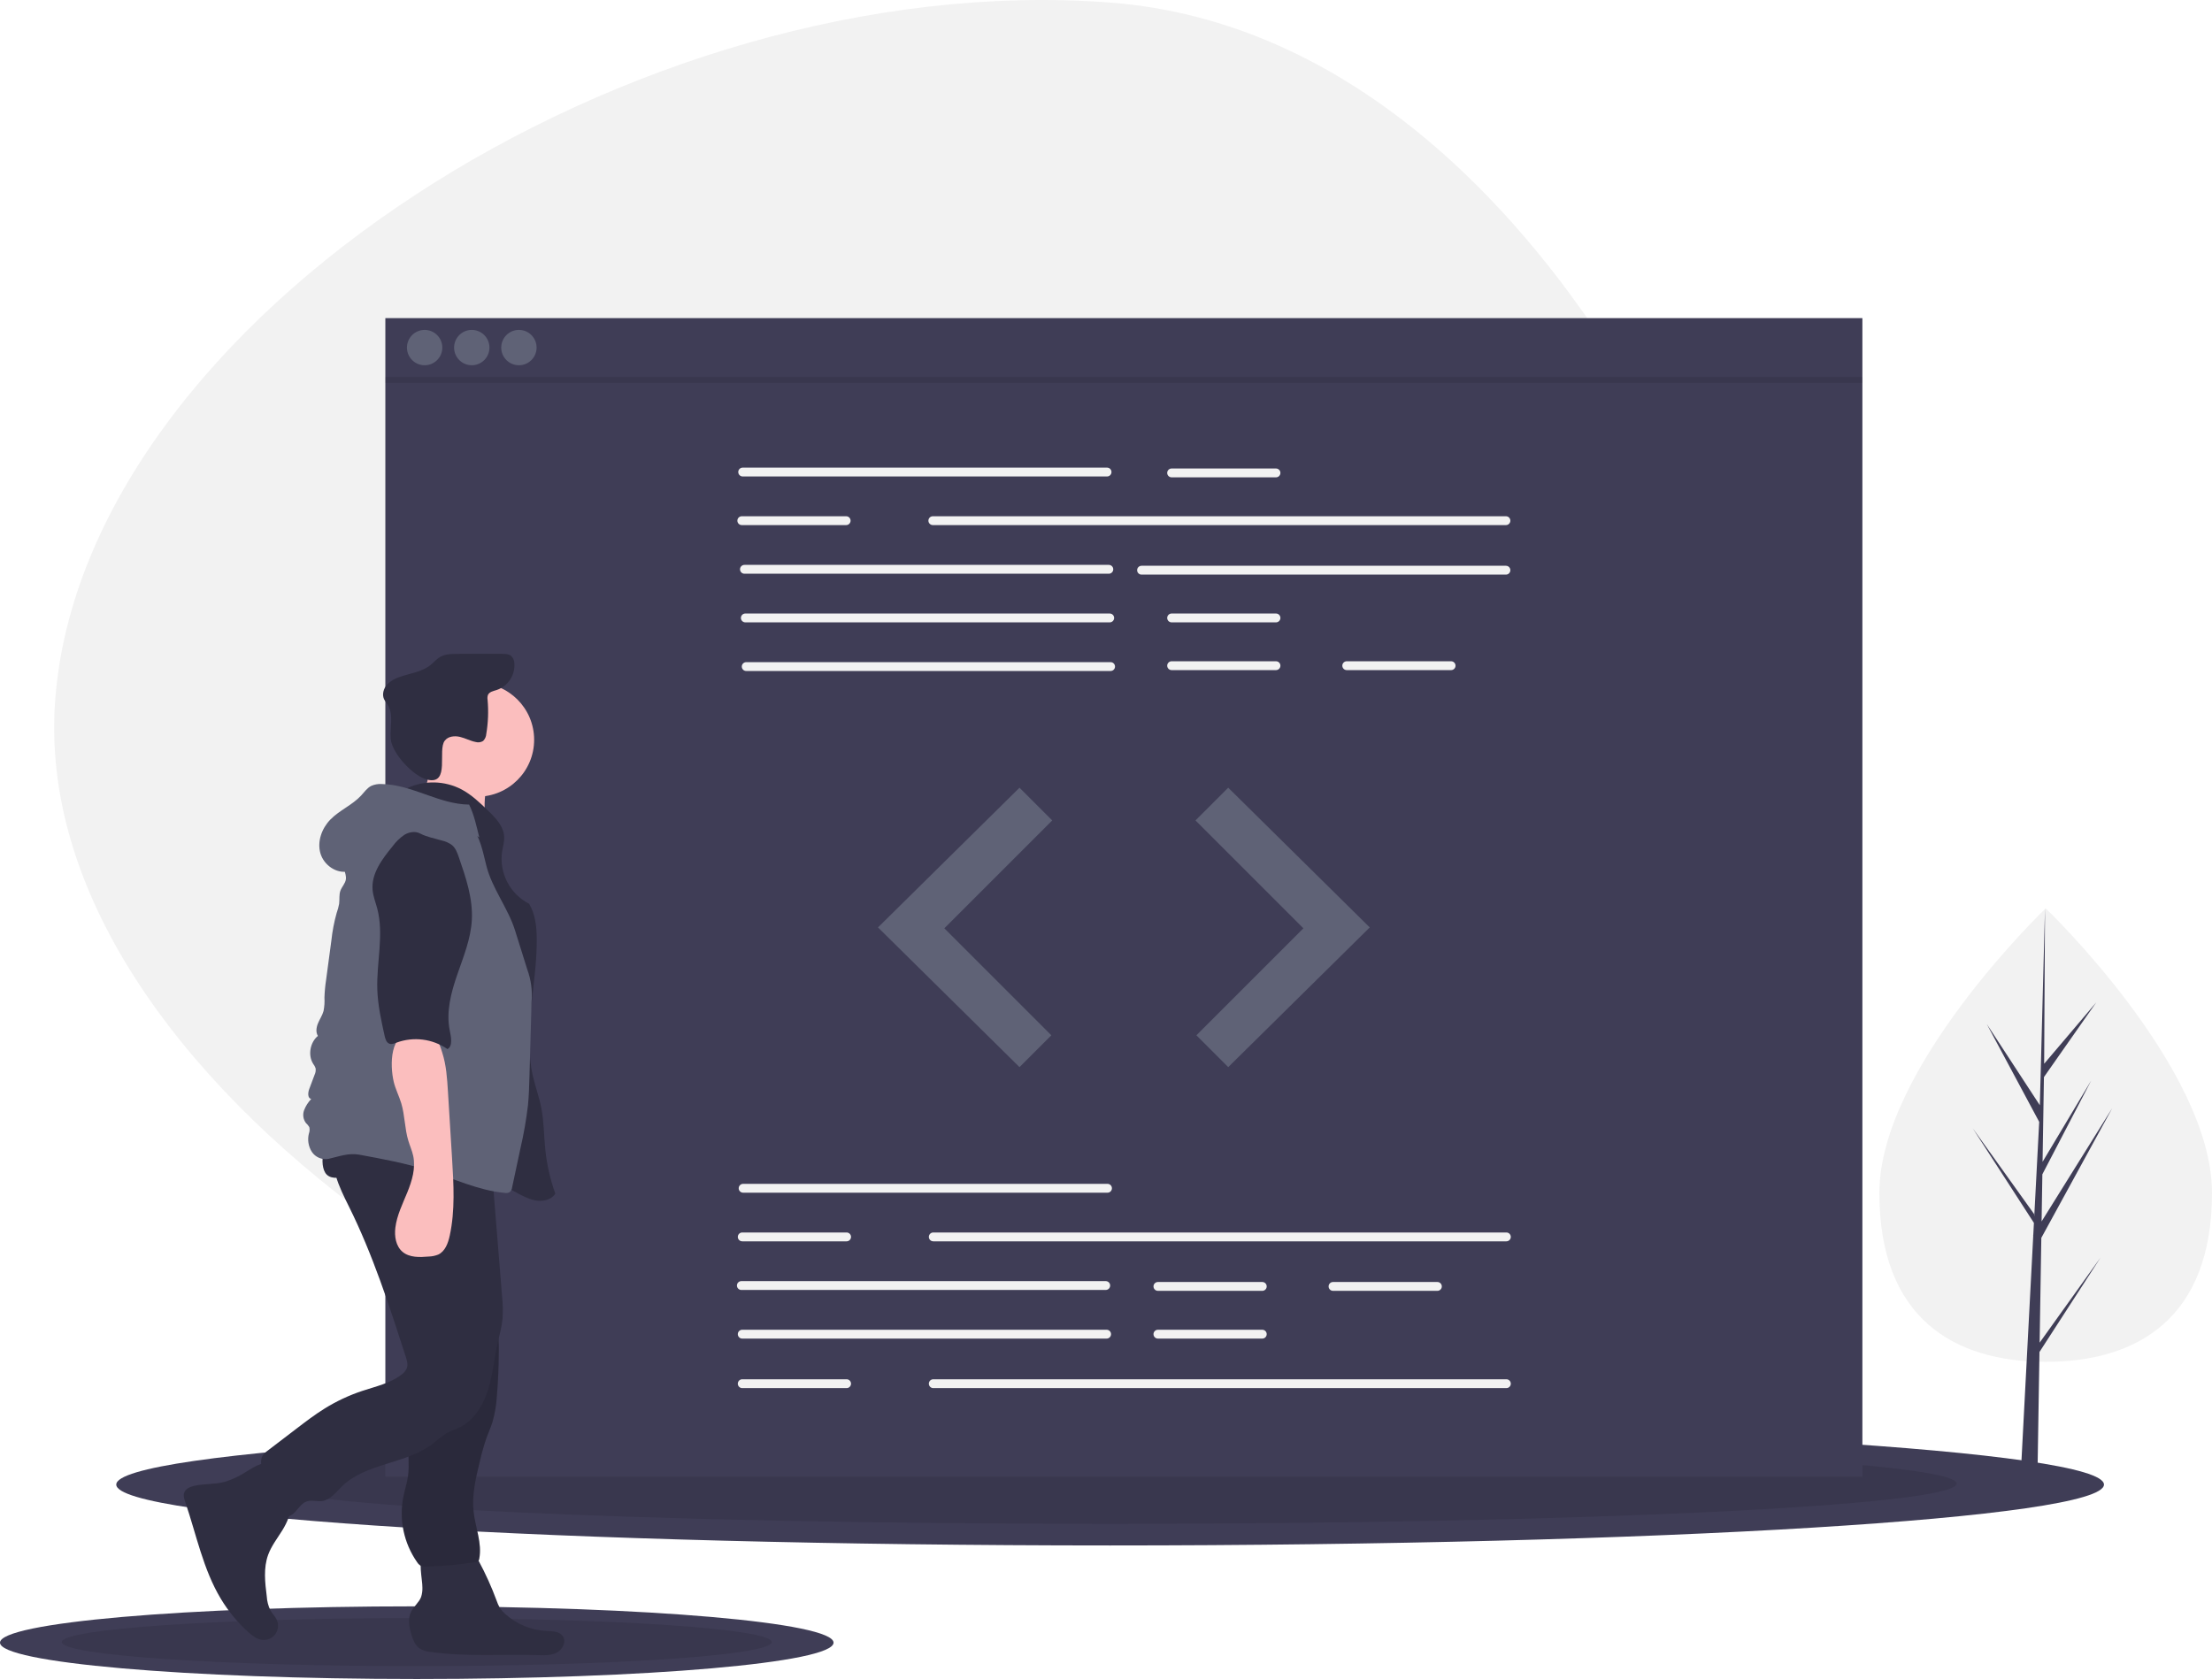
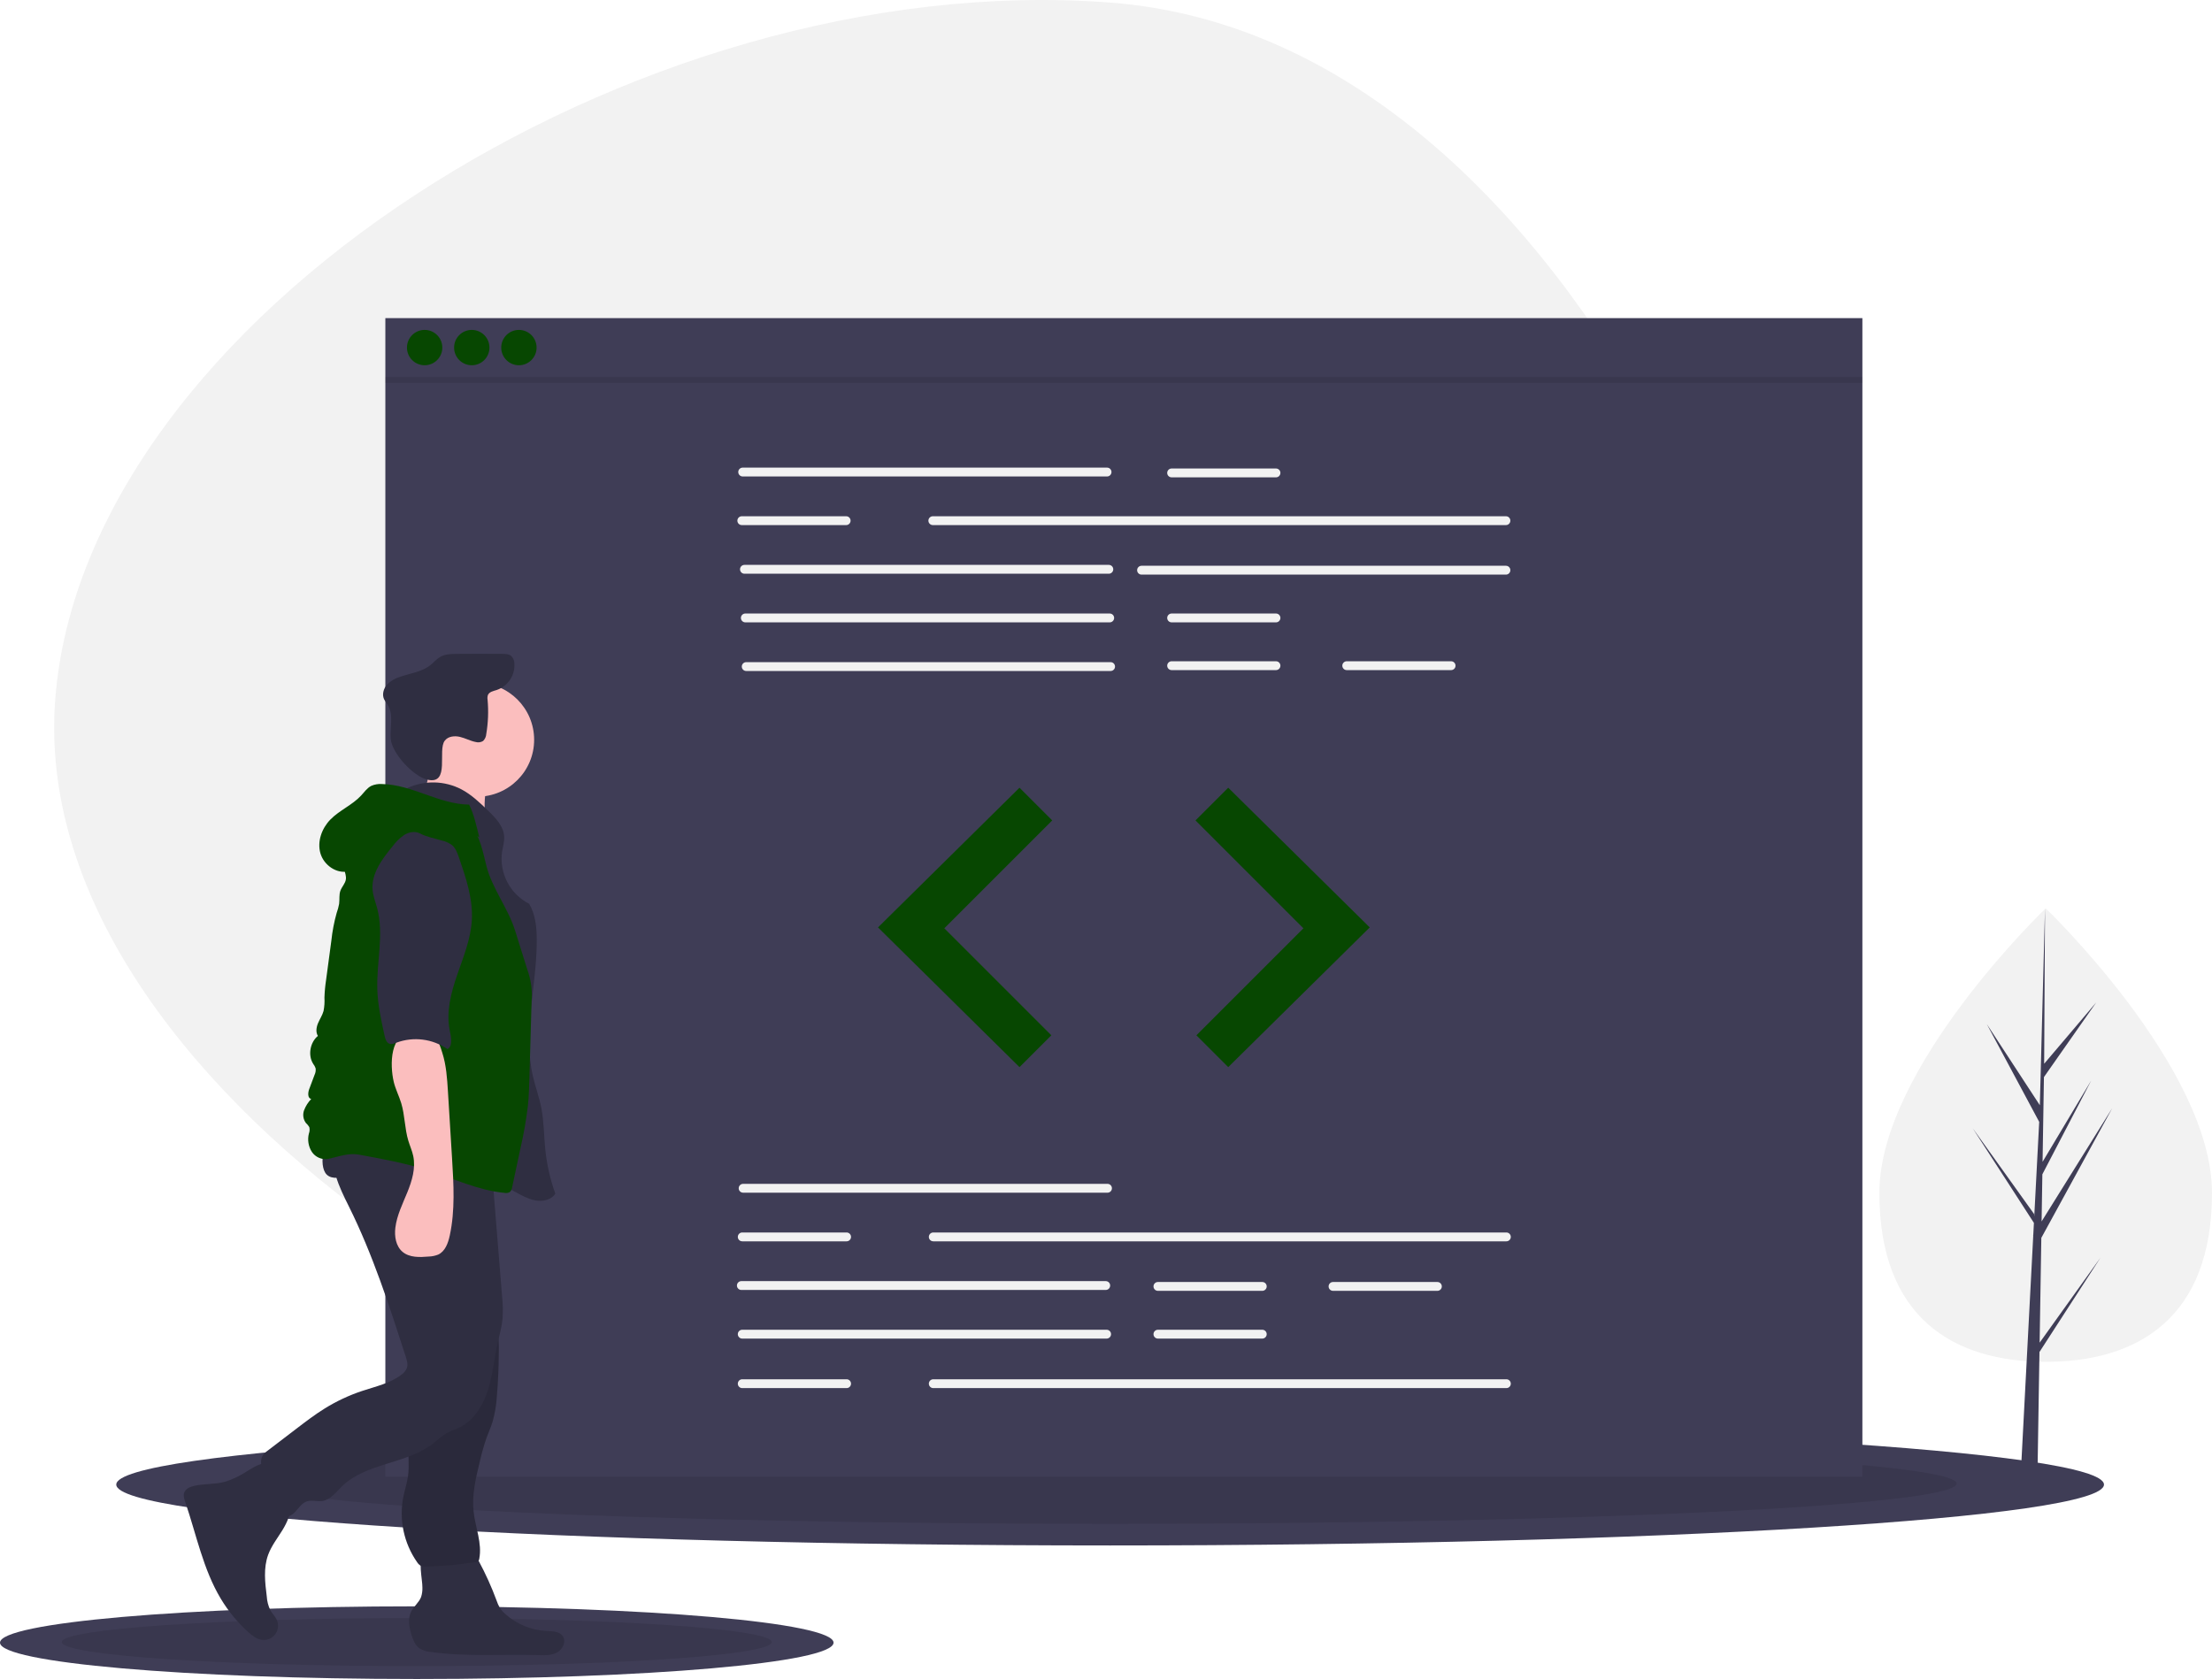
<svg xmlns="http://www.w3.org/2000/svg" id="a594ac37-6d44-4297-8862-1cbd9c01c0b7" data-name="Layer 1" width="1126.194" height="855" viewBox="0 0 1126.194 855">
  <path d="M581.768,778.438C339.369,759.991,50.297,572.172,65.014,378.781S359.7,5.358,602.099,23.805,984.031,403.667,969.314,597.058,824.166,796.885,581.768,778.438Z" transform="translate(-36.90323 -22.5)" fill="#f2f2f2" />
  <ellipse cx="565.194" cy="756" rx="506" ry="31" fill="#3f3d56" />
  <ellipse cx="565.194" cy="755.5" rx="431" ry="20.5" opacity="0.1" />
  <ellipse cx="212.194" cy="836.5" rx="212.194" ry="18.5" fill="#3f3d56" />
  <ellipse cx="212.194" cy="836.202" rx="180.742" ry="12.234" opacity="0.1" />
  <rect x="196.194" y="162" width="752" height="590" fill="#3f3d56" />
  <path d="M600.541,265.129H415.024a2.251,2.251,0,1,1,0-4.503H600.541a2.251,2.251,0,0,1,0,4.503Z" transform="translate(-36.90323 -22.5)" fill="#f2f2f2" />
  <path d="M803.62,289.895H511.835a2.251,2.251,0,0,1,0-4.503H803.62a2.251,2.251,0,1,1,0,4.503Z" transform="translate(-36.90323 -22.5)" fill="#f2f2f2" />
  <path d="M601.442,314.661H415.924a2.251,2.251,0,1,1,0-4.503H601.442a2.251,2.251,0,1,1,0,4.503Z" transform="translate(-36.90323 -22.5)" fill="#f2f2f2" />
  <path d="M803.62,315.111H618.102a2.251,2.251,0,0,1,0-4.503H803.62a2.251,2.251,0,1,1,0,4.503Z" transform="translate(-36.90323 -22.5)" fill="#f2f2f2" />
  <path d="M601.892,339.426H416.374a2.251,2.251,0,0,1,0-4.503H601.892a2.251,2.251,0,1,1,0,4.503Z" transform="translate(-36.90323 -22.5)" fill="#f2f2f2" />
  <path d="M602.342,364.192H416.825a2.251,2.251,0,0,1,0-4.503H602.342a2.251,2.251,0,1,1,0,4.503Z" transform="translate(-36.90323 -22.5)" fill="#f2f2f2" />
  <path d="M686.546,265.579H633.412a2.251,2.251,0,0,1,0-4.503h53.134a2.251,2.251,0,1,1,0,4.503Z" transform="translate(-36.90323 -22.5)" fill="#f2f2f2" />
  <path d="M686.546,339.426H633.412a2.251,2.251,0,0,1,0-4.503h53.134a2.251,2.251,0,1,1,0,4.503Z" transform="translate(-36.90323 -22.5)" fill="#f2f2f2" />
  <path d="M686.546,363.742H633.412a2.251,2.251,0,1,1,0-4.503h53.134a2.251,2.251,0,1,1,0,4.503Z" transform="translate(-36.90323 -22.5)" fill="#f2f2f2" />
  <path d="M775.702,363.742H722.569a2.251,2.251,0,0,1,0-4.503h53.134a2.251,2.251,0,1,1,0,4.503Z" transform="translate(-36.90323 -22.5)" fill="#f2f2f2" />
  <path d="M467.707,289.895H414.573a2.251,2.251,0,0,1,0-4.503h53.134a2.251,2.251,0,0,1,0,4.503Z" transform="translate(-36.90323 -22.5)" fill="#f2f2f2" />
  <path d="M600.766,629.861H415.249a2.251,2.251,0,0,1,0-4.503H600.766a2.251,2.251,0,0,1,0,4.503Z" transform="translate(-36.90323 -22.5)" fill="#f2f2f2" />
  <path d="M599.866,679.392H414.348a2.251,2.251,0,1,1,0-4.503H599.866a2.251,2.251,0,0,1,0,4.503Z" transform="translate(-36.90323 -22.5)" fill="#f2f2f2" />
  <path d="M600.316,704.158H414.798a2.251,2.251,0,1,1,0-4.503H600.316a2.251,2.251,0,1,1,0,4.503Z" transform="translate(-36.90323 -22.5)" fill="#f2f2f2" />
  <path d="M679.566,679.842H626.433a2.251,2.251,0,0,1,0-4.503h53.134a2.251,2.251,0,0,1,0,4.503Z" transform="translate(-36.90323 -22.5)" fill="#f2f2f2" />
  <path d="M679.566,704.158H626.433a2.251,2.251,0,0,1,0-4.503h53.134a2.251,2.251,0,1,1,0,4.503Z" transform="translate(-36.90323 -22.5)" fill="#f2f2f2" />
  <path d="M768.723,679.842H715.589a2.251,2.251,0,1,1,0-4.503h53.134a2.251,2.251,0,0,1,0,4.503Z" transform="translate(-36.90323 -22.5)" fill="#f2f2f2" />
  <path d="M803.845,654.626H512.06a2.251,2.251,0,0,1,0-4.503H803.845a2.251,2.251,0,0,1,0,4.503Z" transform="translate(-36.90323 -22.5)" fill="#f2f2f2" />
  <path d="M467.932,654.626H414.798a2.251,2.251,0,0,1,0-4.503H467.932a2.251,2.251,0,0,1,0,4.503Z" transform="translate(-36.90323 -22.5)" fill="#f2f2f2" />
  <path d="M803.845,729.374H512.06a2.251,2.251,0,1,1,0-4.503H803.845a2.251,2.251,0,0,1,0,4.503Z" transform="translate(-36.90323 -22.5)" fill="#f2f2f2" />
  <path d="M467.932,729.374H414.798a2.251,2.251,0,1,1,0-4.503H467.932a2.251,2.251,0,1,1,0,4.503Z" transform="translate(-36.90323 -22.5)" fill="#f2f2f2" />
-   <polygon points="519.06 401.13 447.014 472.275 519.06 543.42 535.27 527.21 480.786 472.725 535.72 417.79 519.06 401.13" fill="#5f6276" />
-   <polygon points="625.327 401.13 697.373 472.275 625.327 543.42 609.117 527.21 663.602 472.725 608.667 417.79 625.327 401.13" fill="#5f6276" />
-   <circle cx="216.194" cy="177" r="9" fill="#5f6276" />
-   <circle cx="240.194" cy="177" r="9" fill="#5f6276" />
-   <circle cx="264.194" cy="177" r="9" fill="#5f6276" />
+   <polygon points="519.06 401.13 447.014 472.275 519.06 543.42 535.27 527.21 480.786 472.725 535.72 417.79 519.06 401.13" fill="#074701" />
+   <polygon points="625.327 401.13 697.373 472.275 625.327 543.42 609.117 527.21 663.602 472.725 608.667 417.79 625.327 401.13" fill="#074701" />
+   <circle cx="216.194" cy="177" r="9" fill="#074701" />
+   <circle cx="240.194" cy="177" r="9" fill="#074701" />
+   <circle cx="264.194" cy="177" r="9" fill="#074701" />
  <rect x="196.194" y="192" width="752" height="3" opacity="0.1" />
  <path d="M1163.097,629.954c0,63.771-37.911,86.038-84.676,86.038s-84.676-22.266-84.676-86.038,84.676-144.898,84.676-144.898S1163.097,566.182,1163.097,629.954Z" transform="translate(-36.90323 -22.5)" fill="#f2f2f2" />
  <polygon points="1038.433 683.736 1039.3 630.365 1075.391 564.338 1039.436 621.993 1039.826 597.995 1064.699 550.226 1039.929 591.645 1039.929 591.645 1040.63 548.484 1067.265 510.453 1040.74 541.697 1041.178 462.556 1038.425 567.325 1038.651 563.003 1011.571 521.552 1038.217 571.3 1035.694 619.503 1035.619 618.223 1004.4 574.602 1035.524 622.743 1035.209 628.771 1035.152 628.862 1035.178 629.357 1028.776 751.653 1037.329 751.653 1038.355 688.485 1069.404 640.461 1038.433 683.736" fill="#3f3d56" />
  <path d="M159.525,773.591a43.126,43.126,0,0,1-8.178,3.503c-5.079,1.387-10.507.878-15.637,2.063-2.1.485-4.386,1.499-5.054,3.549-.49,1.503.043,3.127.553,4.623,5.669,16.62,9.085,34.266,18.125,49.321a74.641,74.641,0,0,0,13.993,16.988c2.055,1.852,4.384,3.664,7.135,3.955a7.248,7.248,0,0,0,7.371-10.182c-.811-1.801-2.317-3.196-3.289-4.916a18.757,18.757,0,0,1-1.819-6.991c-.893-7.108-1.754-14.538.709-21.265,1.652-4.512,4.682-8.359,7.206-12.447s4.622-8.772,4.06-13.544c-.383-3.257-1.972-6.237-3.65-9.054-1.681-2.823-5.005-10.408-8.383-11.35C169.16,766.864,162.583,772.024,159.525,773.591Z" transform="translate(-36.90323 -22.5)" fill="#2f2e41" />
  <path d="M251.96,831a14.019,14.019,0,0,1-.663,4.745c-1.058,2.793-3.681,4.706-5.036,7.367-1.885,3.701-1.031,8.174.218,12.135.783,2.483,1.81,5.067,3.912,6.603a12.893,12.893,0,0,0,5.954,1.907c18.036,2.496,36.358,1.064,54.559,1.587,3.317.095,6.829.211,9.725-1.41s4.686-5.697,2.717-8.368c-1.769-2.399-5.265-2.376-8.242-2.518a33.912,33.912,0,0,1-20.913-8.615,15.112,15.112,0,0,1-2.933-3.377,20.753,20.753,0,0,1-1.534-3.518,156.799,156.799,0,0,0-9.084-20.119c-.979-1.815-2.087-3.705-3.906-4.676a10.323,10.323,0,0,0-4.239-.926c-4.536-.294-16.283-1.838-19.791,1.69C249.461,816.768,252.032,826.86,251.96,831Z" transform="translate(-36.90323 -22.5)" fill="#2f2e41" />
  <circle cx="242.971" cy="376.72" r="28.975" fill="#fbbebe" />
  <path d="M253.709,423.146c-1.723,4.614-4.647,8.947-8.9,11.43l40.075,8.175a42.453,42.453,0,0,1-.562-17.869,10.3,10.3,0,0,0,.24-4.409c-.754-2.907-4.026-4.307-6.955-4.974-7.314-1.667-13.782-2.561-20.579-5.792C254.95,413.263,255.241,419.045,253.709,423.146Z" transform="translate(-36.90323 -22.5)" fill="#fbbebe" />
  <path d="M244.474,423.727a31.338,31.338,0,0,1,27.313.714c5.138,2.707,9.392,6.794,13.572,10.826,3.853,3.717,7.962,7.972,8.236,13.319.132,2.59-.676,5.123-1.084,7.684a25.766,25.766,0,0,0,13.78,26.469c3.184,5.303,3.841,11.729,3.889,17.914.185,23.436-7.209,47.161-1.93,69.995,1.239,5.361,3.162,10.554,4.232,15.951,1.387,6.991,1.318,14.18,2.044,21.27a95.266,95.266,0,0,0,5.113,22.495c-1.744,2.774-5.374,3.837-8.642,3.613s-6.325-1.643-9.242-3.136c-14.123-7.227-27.059-16.757-41.687-22.9-9.678-4.064-19.987-6.595-29.376-11.288s-18.12-12.142-20.99-22.238c-1.241-4.365-1.318-8.965-1.385-13.503-.285-19.114-.55-38.436,3.61-57.094,3.669-16.454,10.741-32.194,12.284-48.981.502-5.464.513-11.314,3.566-15.873C232.091,432.52,241.409,430.851,244.474,423.727Z" transform="translate(-36.90323 -22.5)" fill="#2f2e41" />
  <path d="M263.395,399.629c1.707-2.227,5-2.531,7.728-1.872s5.243,2.064,7.997,2.599a4.675,4.675,0,0,0,3.743-.526,5.444,5.444,0,0,0,1.615-3.57,68.163,68.163,0,0,0,.671-17.38,5.147,5.147,0,0,1,.159-2.437c.682-1.643,2.763-2.035,4.462-2.562a13.316,13.316,0,0,0,9.013-13.633,5.421,5.421,0,0,0-1.657-3.741c-1.175-.958-2.82-1.016-4.336-1.029q-11.683-.094-23.367.006c-2.883.025-5.91.096-8.409,1.533-1.848,1.063-3.222,2.773-4.88,4.112-4.326,3.491-10.178,4.201-15.441,5.991a15.308,15.308,0,0,0-6.768,4.036c-1.75,2-2.592,4.973-1.493,7.393a26.252,26.252,0,0,0,1.887,2.904c3.105,4.964,1.038,11.403,1.501,17.24.579,7.288,11.365,19.112,18.679,20.836C266.308,422.311,259.486,404.414,263.395,399.629Z" transform="translate(-36.90323 -22.5)" fill="#2f2e41" />
  <path d="M247.037,719.183c.745,5.322,1.701,10.662,1.445,16.029-.357,7.494-3.059,14.714-3.559,22.199-.373,5.591.49,11.242-.287,16.791-.497,3.553-1.656,6.978-2.373,10.494a43.395,43.395,0,0,0,6.973,33.265,5.448,5.448,0,0,0,2.023,1.961,5.714,5.714,0,0,0,2.508.332,179.947,179.947,0,0,0,25.17-2.287,2.414,2.414,0,0,0,1.616-.713,2.266,2.266,0,0,0,.351-.954c1.544-7.936-1.977-15.893-2.872-23.928-.956-8.58,1.103-17.177,3.146-25.565a113.548,113.548,0,0,1,3.467-12.228c.988-2.697,2.181-5.321,3.037-8.063a61.46,61.46,0,0,0,2.202-13.203q.892-10.575.945-21.199a88.958,88.958,0,0,0-1.665-20.01c-1.878-8.338-5.724-16.081-9.536-23.73a15.029,15.029,0,0,0-5.618,2.67,125.38,125.38,0,0,1-15.35,8.481c-3.567,1.657-10.522,2.833-12.786,6.286-2.232,3.405-.792,10.351-.621,14.106Q245.694,709.584,247.037,719.183Z" transform="translate(-36.90323 -22.5)" fill="#2f2e41" />
  <path d="M247.037,719.183c.745,5.322,1.701,10.662,1.445,16.029-.357,7.494-3.059,14.714-3.559,22.199-.373,5.591.49,11.242-.287,16.791-.497,3.553-1.656,6.978-2.373,10.494a43.395,43.395,0,0,0,6.973,33.265,5.448,5.448,0,0,0,2.023,1.961,5.714,5.714,0,0,0,2.508.332,179.947,179.947,0,0,0,25.17-2.287,2.414,2.414,0,0,0,1.616-.713,2.266,2.266,0,0,0,.351-.954c1.544-7.936-1.977-15.893-2.872-23.928-.956-8.58,1.103-17.177,3.146-25.565a113.548,113.548,0,0,1,3.467-12.228c.988-2.697,2.181-5.321,3.037-8.063a61.46,61.46,0,0,0,2.202-13.203q.892-10.575.945-21.199a88.958,88.958,0,0,0-1.665-20.01c-1.878-8.338-5.724-16.081-9.536-23.73a15.029,15.029,0,0,0-5.618,2.67,125.38,125.38,0,0,1-15.35,8.481c-3.567,1.657-10.522,2.833-12.786,6.286-2.232,3.405-.792,10.351-.621,14.106Q245.694,709.584,247.037,719.183Z" transform="translate(-36.90323 -22.5)" opacity="0.1" />
  <path d="M207.864,605.518c-3.848,10.359,1.808,21.554,6.722,31.452,12.106,24.386,20.513,50.407,28.874,76.317.626,1.941,1.252,4.058.554,5.974a7.825,7.825,0,0,1-2.822,3.347c-5.765,4.379-13.107,5.939-19.975,8.23a90.184,90.184,0,0,0-18.943,8.88c-4.977,3.084-9.639,6.644-14.292,10.197l-14.812,11.312a9.903,9.903,0,0,0-2.476,2.397c-1.429,2.241-.843,5.167-.132,7.728a131.432,131.432,0,0,0,7.252,19.792,6.911,6.911,0,0,0,2.63,3.447c2.312,1.242,5.14-.405,6.905-2.347s3.292-4.359,5.781-5.193c2.486-.833,5.222.176,7.818-.189,4.199-.589,6.986-4.457,10.013-7.426,12.365-12.131,33.01-11.251,46.612-21.977a59.228,59.228,0,0,1,6.231-4.868c2.3-1.359,4.907-2.105,7.293-3.307,7.257-3.654,11.819-11.209,14.262-18.957s3.141-15.928,4.897-23.861c.908-4.101,2.103-8.158,2.507-12.338a66.094,66.094,0,0,0-.253-11.666L287.604,621.748c-.4-4.943-.8-9.892-1.576-14.791-14.577.521-29.143,1.108-43.728,1.28C230.695,608.374,218.876,609.186,207.864,605.518Z" transform="translate(-36.90323 -22.5)" fill="#2f2e41" />
  <path d="M202.506,619.721c1.977,3.18,6.79,3.114,10.104,1.371s5.889-4.673,9.211-6.401c4.464-2.323,9.746-2.235,14.776-2.093,7.964.225,16.025.464,23.687,2.647,7.925,2.257,15.64,6.603,23.834,5.736,1.426-.151,2.985-.56,3.761-1.766a5.544,5.544,0,0,0,.62-2.836l.268-7.159a6.464,6.464,0,0,0-.57-3.625,6.082,6.082,0,0,0-2.716-2.079c-11.663-5.646-24.965-6.697-37.915-7.141q-9.875-.338-19.757-.278c-5.591.034-12.303-.775-17.739.719C202.774,598.82,198.805,613.769,202.506,619.721Z" transform="translate(-36.90323 -22.5)" fill="#2f2e41" />
-   <path d="M275.742,432.226c-15.282-.135-29.131-10.223-44.412-10.468a11.514,11.514,0,0,0-5.393.93c-2.129,1.073-3.529,3.147-5.147,4.898-4.518,4.893-11.061,7.505-15.703,12.281-4.352,4.478-6.773,11.15-5.055,17.153s8.204,10.608,14.279,9.165A36.801,36.801,0,0,1,228.65,446.706a72.887,72.887,0,0,1,11.205-5.882c6.868-3.112,14.548-6.283,21.718-3.95a30.638,30.638,0,0,1,7.409,4.04l11.954,8.03C279.543,443.45,278.29,437.288,275.742,432.226Z" transform="translate(-36.90323 -22.5)" fill="#5f6276" />
-   <path d="M212.552,460.874c-2.029,2.532.894,6.2.447,9.413-.297,2.135-2.054,3.765-2.786,5.793-.758,2.1-.356,4.427-.643,6.641a28.489,28.489,0,0,1-1.275,4.73,84.975,84.975,0,0,0-2.686,14.026l-2.675,19.976a75.681,75.681,0,0,0-.846,9.078,27.107,27.107,0,0,1-.452,6.787c-.592,2.183-1.904,4.093-2.786,6.175s-1.291,4.602-.099,6.524c-3.991,3.325-5.178,9.854-2.387,14.235a7.899,7.899,0,0,1,1.23,2.265,5.82,5.82,0,0,1-.542,3.34l-2.705,7.207c-.692,1.845-.911,4.653,1.014,5.074a17.006,17.006,0,0,0-3.651,5.767,6.866,6.866,0,0,0,.972,6.506,8.289,8.289,0,0,1,1.694,2.056,5.473,5.473,0,0,1-.196,3.243,11.906,11.906,0,0,0,1.473,9.333,8.371,8.371,0,0,0,8.418,3.609c5.41-1.22,10.272-3.147,15.728-2.146,11.746,2.155,23.53,4.32,34.906,7.952,12.984,4.145,25.556,10.224,39.126,11.5a3.798,3.798,0,0,0,2.617-.407,3.931,3.931,0,0,0,1.21-2.488q2.097-9.832,4.194-19.665a202.363,202.363,0,0,0,3.855-22.028c.477-4.781.614-9.589.749-14.392l1.081-38.231a38.197,38.197,0,0,0-2.2-16.62l-6.217-19.848c-3.548-11.327-11.688-21.371-14.586-32.882-1.834-7.285-3.189-15.103-8.108-20.781-7.012-8.095-19.145-9.354-29.764-7.962-4.797.629-9.636,1.714-13.785,4.202-4.798,2.877-8.333,7.409-11.753,11.836C218.305,454.343,215.436,457.276,212.552,460.874Z" transform="translate(-36.90323 -22.5)" fill="#5f6276" />
+   <path d="M275.742,432.226c-15.282-.135-29.131-10.223-44.412-10.468a11.514,11.514,0,0,0-5.393.93c-2.129,1.073-3.529,3.147-5.147,4.898-4.518,4.893-11.061,7.505-15.703,12.281-4.352,4.478-6.773,11.15-5.055,17.153s8.204,10.608,14.279,9.165A36.801,36.801,0,0,1,228.65,446.706a72.887,72.887,0,0,1,11.205-5.882c6.868-3.112,14.548-6.283,21.718-3.95a30.638,30.638,0,0,1,7.409,4.04l11.954,8.03C279.543,443.45,278.29,437.288,275.742,432.226Z" transform="translate(-36.90323 -22.5)" fill="#074701" />
+   <path d="M212.552,460.874c-2.029,2.532.894,6.2.447,9.413-.297,2.135-2.054,3.765-2.786,5.793-.758,2.1-.356,4.427-.643,6.641a28.489,28.489,0,0,1-1.275,4.73,84.975,84.975,0,0,0-2.686,14.026l-2.675,19.976a75.681,75.681,0,0,0-.846,9.078,27.107,27.107,0,0,1-.452,6.787c-.592,2.183-1.904,4.093-2.786,6.175s-1.291,4.602-.099,6.524c-3.991,3.325-5.178,9.854-2.387,14.235a7.899,7.899,0,0,1,1.23,2.265,5.82,5.82,0,0,1-.542,3.34l-2.705,7.207c-.692,1.845-.911,4.653,1.014,5.074a17.006,17.006,0,0,0-3.651,5.767,6.866,6.866,0,0,0,.972,6.506,8.289,8.289,0,0,1,1.694,2.056,5.473,5.473,0,0,1-.196,3.243,11.906,11.906,0,0,0,1.473,9.333,8.371,8.371,0,0,0,8.418,3.609c5.41-1.22,10.272-3.147,15.728-2.146,11.746,2.155,23.53,4.32,34.906,7.952,12.984,4.145,25.556,10.224,39.126,11.5a3.798,3.798,0,0,0,2.617-.407,3.931,3.931,0,0,0,1.21-2.488q2.097-9.832,4.194-19.665a202.363,202.363,0,0,0,3.855-22.028c.477-4.781.614-9.589.749-14.392l1.081-38.231a38.197,38.197,0,0,0-2.2-16.62l-6.217-19.848c-3.548-11.327-11.688-21.371-14.586-32.882-1.834-7.285-3.189-15.103-8.108-20.781-7.012-8.095-19.145-9.354-29.764-7.962-4.797.629-9.636,1.714-13.785,4.202-4.798,2.877-8.333,7.409-11.753,11.836C218.305,454.343,215.436,457.276,212.552,460.874Z" transform="translate(-36.90323 -22.5)" fill="#074701" />
  <path d="M237.347,573.323c.875,3.773,2.712,7.251,3.837,10.957,1.884,6.209,1.724,12.896,3.605,19.106.789,2.606,1.933,5.109,2.5,7.773,1.321,6.211-.608,12.636-3.003,18.516s-5.313,11.678-6.091,17.98c-.548,4.438.239,9.45,3.66,12.331,3.552,2.99,8.713,2.788,13.339,2.39a14.016,14.016,0,0,0,4.841-1.008c3.538-1.674,5.028-5.86,5.855-9.685,2.771-12.819,1.98-26.106,1.174-39.197l-2.106-34.234c-.405-6.591-.84-13.318-2.871-19.646-.739-2.302-2.026-6.954-4.129-8.424-2.083-1.456-8.03-1.521-10.609-1.642C235.251,547.97,235.387,564.856,237.347,573.323Z" transform="translate(-36.90323 -22.5)" fill="#fbbebe" />
  <path d="M250.751,446.923c-2.471-1.294-5.584-.736-7.972.704a24.568,24.568,0,0,0-5.972,5.798c-5.339,6.517-10.991,13.995-10.199,22.382.297,3.145,1.501,6.121,2.317,9.172,3.579,13.38-.379,27.53.075,41.373.262,7.999,2.003,15.866,3.736,23.679.354,1.595.92,3.44,2.463,3.977,1.159.403,2.41-.115,3.557-.551A28.371,28.371,0,0,1,264.721,556.731c2.865-1.529,1.791-6.363,1.149-9.546-1.908-9.458.682-19.214,3.828-28.335s6.911-18.23,7.432-27.865c.591-10.916-3.029-21.571-6.6-31.903-.779-2.255-1.631-4.62-3.439-6.178a13.665,13.665,0,0,0-5.203-2.377C258.096,449.406,254.255,448.758,250.751,446.923Z" transform="translate(-36.90323 -22.5)" fill="#2f2e41" />
</svg>
